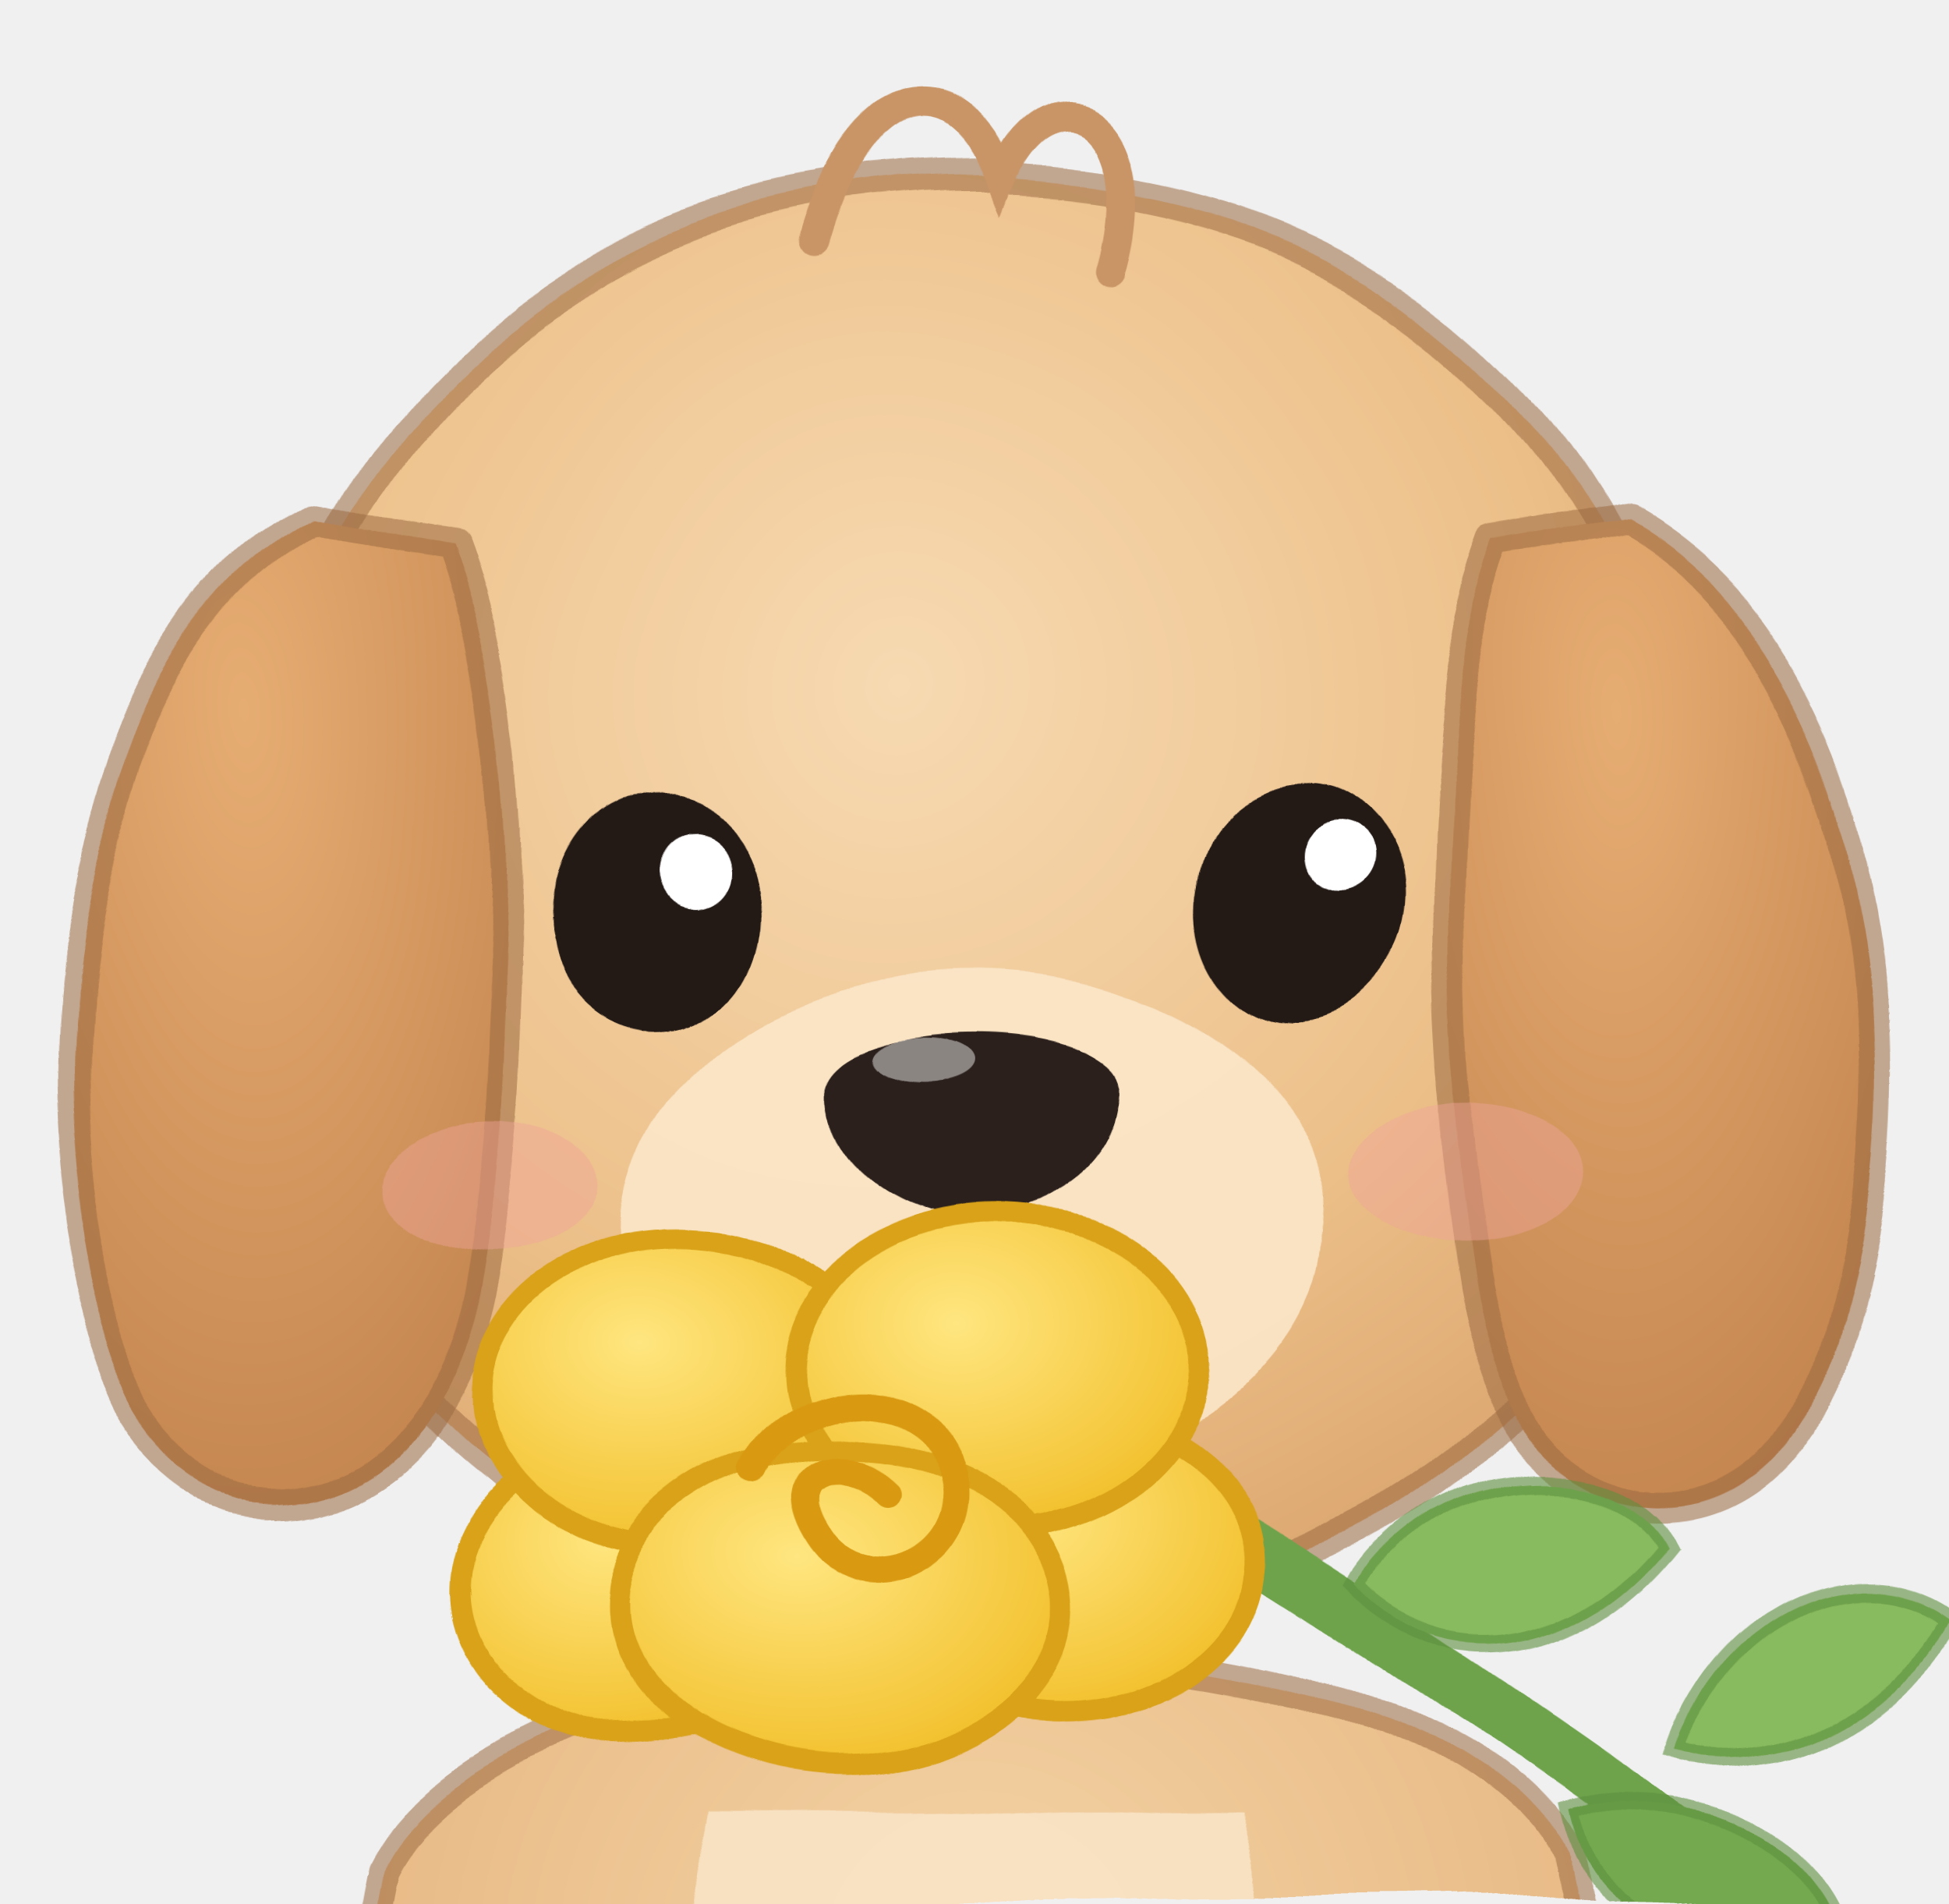
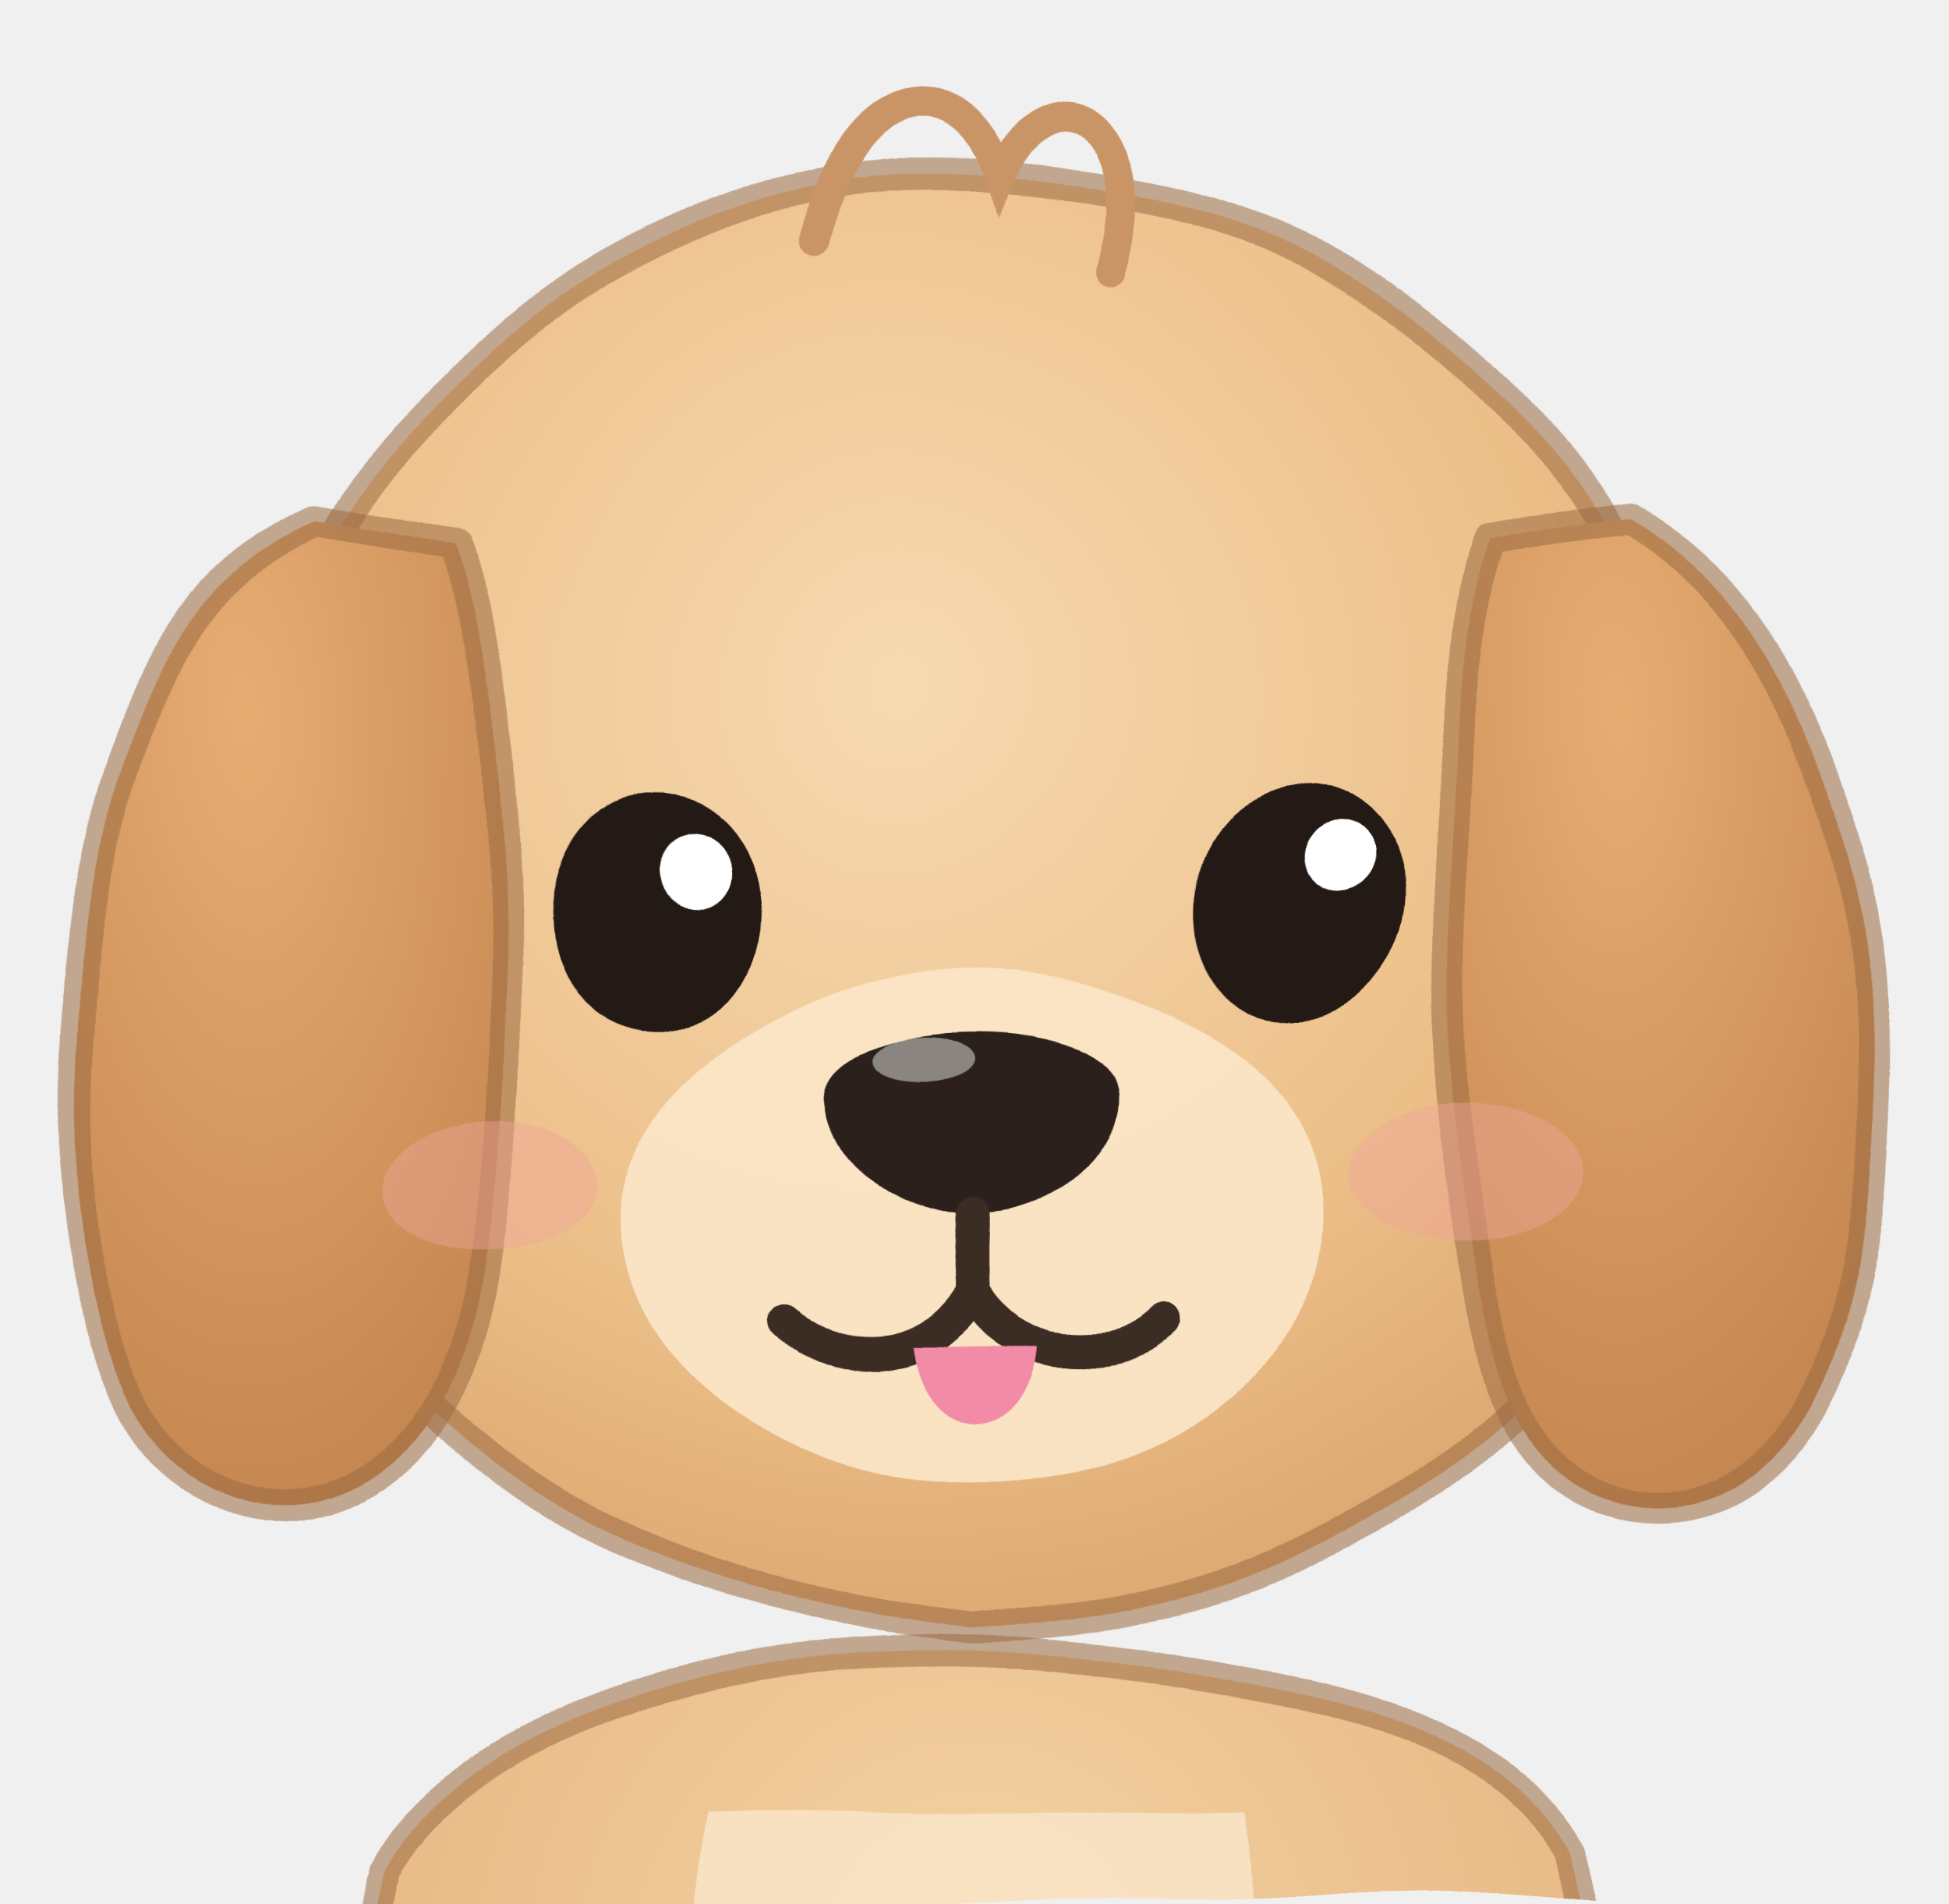
<svg xmlns="http://www.w3.org/2000/svg" viewBox="17 10 86 84" aria-hidden="true">
  <defs>
    <radialGradient id="ifur" cx=".45" cy=".35" r=".75">
      <stop offset="0" stop-color="#f7dab2" />
      <stop offset=".6" stop-color="#ecbf88" />
      <stop offset="1" stop-color="#d79e68" />
    </radialGradient>
    <radialGradient id="ibody" cx=".5" cy=".25" r=".85">
      <stop offset="0" stop-color="#f4d3a5" />
      <stop offset="1" stop-color="#dfa86f" />
    </radialGradient>
    <radialGradient id="iear" cx=".4" cy=".2" r=".9">
      <stop offset="0" stop-color="#e6ad73" />
      <stop offset="1" stop-color="#c2834c" />
    </radialGradient>
    <radialGradient id="ipetal" cx=".4" cy=".35" r=".7">
      <stop offset="0" stop-color="#ffe680" />
      <stop offset="1" stop-color="#f2bf2a" />
    </radialGradient>
    <filter id="iwc" x="-5%" y="-5%" width="110%" height="110%">
      <feTurbulence type="fractalNoise" baseFrequency=".045" numOctaves="2" seed="7" result="n" />
      <feDisplacementMap in="SourceGraphic" in2="n" scale="2.2" xChannelSelector="R" yChannelSelector="G" />
    </filter>
  </defs>
  <g class="pup" filter="url(#iwc)">
    <ellipse cx="60" cy="144" rx="34" ry="4.5" fill="#3b2c24" opacity=".13" />
    <ellipse cx="38" cy="137" rx="10" ry="6.5" fill="#e2ab73" stroke="#9a6a43" stroke-opacity=".55" stroke-width="1.4" stroke-linejoin="round" />
    <ellipse cx="82" cy="137" rx="10" ry="6.5" fill="#e2ab73" stroke="#9a6a43" stroke-opacity=".55" stroke-width="1.4" stroke-linejoin="round" />
    <path d="M34 92C30 112 32 132 40 138H80C88 132 90 112 86 92 80 80 40 80 34 92Z" fill="url(#ibody)" stroke="#9a6a43" stroke-opacity=".55" stroke-width="1.4" stroke-linejoin="round" />
    <path d="M48 90C46 104 52 116 60 121 68 116 74 104 72 90Z" fill="#f9e5c8" opacity=".85" />
    <path d="M52 100l2 4M60 104v5M67 100l-2 4" stroke="#c99566" stroke-width="1.1" stroke-linecap="round" opacity=".6" />
    <g class="leg-l">
      <path d="M44 104C42 118 42 132 44 140 46 145 56 145 57 140 58 130 57 116 56 104Z" fill="#ecbf88" stroke="#9a6a43" stroke-opacity=".55" stroke-width="1.4" stroke-linejoin="round" />
      <path d="M48 140v3M52 140v3" stroke="#9a6a43" stroke-opacity=".5" stroke-width="1" stroke-linecap="round" />
    </g>
    <g class="leg-r">
      <path d="M64 100C66 111 70 119 75 122L85 120C81 111 77 103 75 97Z" fill="#ecbf88" stroke="#9a6a43" stroke-opacity=".55" stroke-width="1.4" stroke-linejoin="round" />
      <ellipse cx="80" cy="127" rx="11.5" ry="10.5" fill="#efc795" stroke="#9a6a43" stroke-opacity=".55" stroke-width="1.4" stroke-linejoin="round" />
      <ellipse cx="80" cy="130.5" rx="5.6" ry="4.6" fill="#4a3a33" />
      <circle cx="73.4" cy="124.6" r="2" fill="#4a3a33" />
      <circle cx="77.4" cy="121.4" r="2" fill="#4a3a33" />
      <circle cx="82.6" cy="121.4" r="2" fill="#4a3a33" />
      <circle cx="86.6" cy="124.6" r="2" fill="#4a3a33" />
    </g>
    <path d="M60 18C80 18 92 32 92 50 92 66 84 80 60 82 36 80 28 66 28 50 28 32 40 18 60 18Z" fill="url(#ifur)" stroke="#9a6a43" stroke-opacity=".55" stroke-width="1.4" stroke-linejoin="round" />
    <path class="ear-l" d="M31 33C20 39 17 60 23 72 27 79 36 77 38 67 40 55 40 42 37 34Z" fill="url(#iear)" stroke="#9a6a43" stroke-opacity=".55" stroke-width="1.4" stroke-linejoin="round" />
    <path class="ear-r" d="M89 33C100 39 103 60 97 72 93 79 84 77 82 67 80 55 80 42 83 34Z" fill="url(#iear)" stroke="#9a6a43" stroke-opacity=".55" stroke-width="1.4" stroke-linejoin="round" />
    <path d="M53 21C55 14 59 13 61 18 63 13 68 15 66 22" fill="none" stroke="#c99566" stroke-width="1.3" stroke-linecap="round" />
    <ellipse cx="60" cy="64" rx="15.5" ry="11.5" fill="#fbe6c8" opacity=".92" />
    <ellipse cx="38.5" cy="62" rx="5" ry="3" fill="#f0a49a" opacity=".45" />
    <ellipse cx="81.5" cy="62" rx="5" ry="3" fill="#f0a49a" opacity=".45" />
    <ellipse cx="46" cy="50" rx="4.6" ry="5.1" fill="#231a16" />
    <ellipse cx="74" cy="50" rx="4.6" ry="5.1" fill="#231a16" />
    <circle cx="47.6" cy="48.2" r="1.6" fill="#fff" />
    <circle cx="75.6" cy="48.2" r="1.6" fill="#fff" />
    <path d="M53.5 58C53.5 54.4 66.5 54.4 66.5 58 66.5 61.6 62.6 63.6 60 63.6 57.4 63.6 53.5 61.6 53.5 58Z" fill="#2b201c" />
    <ellipse cx="57.8" cy="56.5" rx="2.2" ry="1" fill="#fff" opacity=".45" />
-     <g class="flower">
-       <path d="M65 74C75 80 86 87 99 97" fill="none" stroke="#6ea34c" stroke-width="2.6" stroke-linecap="round" />
-       <path d="M77 80c4-6 12-6 14-2-4 5-10 6-14 2Z" fill="#88bb5f" stroke="#5d8f3e" stroke-width=".8" stroke-opacity=".6" />
-       <path d="M86 90c6-2 12 2 12 6-6 1-11-1-12-6Z" fill="#74a94f" stroke="#5d8f3e" stroke-width=".8" stroke-opacity=".6" />
-       <path d="M91 87c2-6 8-9 12-6-3 5-8 7-12 6Z" fill="#88bb5f" stroke="#5d8f3e" stroke-width=".8" stroke-opacity=".6" />
-       <ellipse cx="45" cy="80" rx="8" ry="6.5" fill="url(#ipetal)" stroke="#d9a218" stroke-width=".9" />
-       <ellipse cx="64" cy="79" rx="8.5" ry="6.5" fill="url(#ipetal)" stroke="#d9a218" stroke-width=".9" />
-       <ellipse cx="47" cy="71.5" rx="9" ry="7" fill="url(#ipetal)" stroke="#d9a218" stroke-width=".9" />
-       <ellipse cx="61" cy="70.5" rx="9" ry="7" fill="url(#ipetal)" stroke="#d9a218" stroke-width=".9" />
-       <ellipse cx="54" cy="81" rx="10" ry="7" fill="url(#ipetal)" stroke="#d9a218" stroke-width=".9" />
-       <path d="M50 75c2-4 8-4 9 0s-4 6-6 3 1-4 3-2" fill="none" stroke="#d99a12" stroke-width="1.2" stroke-linecap="round" />
-     </g>
+     <path d="M60 63.6v3.4M60 67c-1.8 3.2-6.2 3.4-8.4 1.2M60 67c1.8 3.2 6.2 3.4 8.4 1.2" fill="none" stroke="#3b2c24" stroke-width="1.5" stroke-linecap="round" />
+     <path d="M57.2 69.4c.4 4.6 5.2 4.6 5.6 0z" fill="#f28ba8" />
  </g>
</svg>
